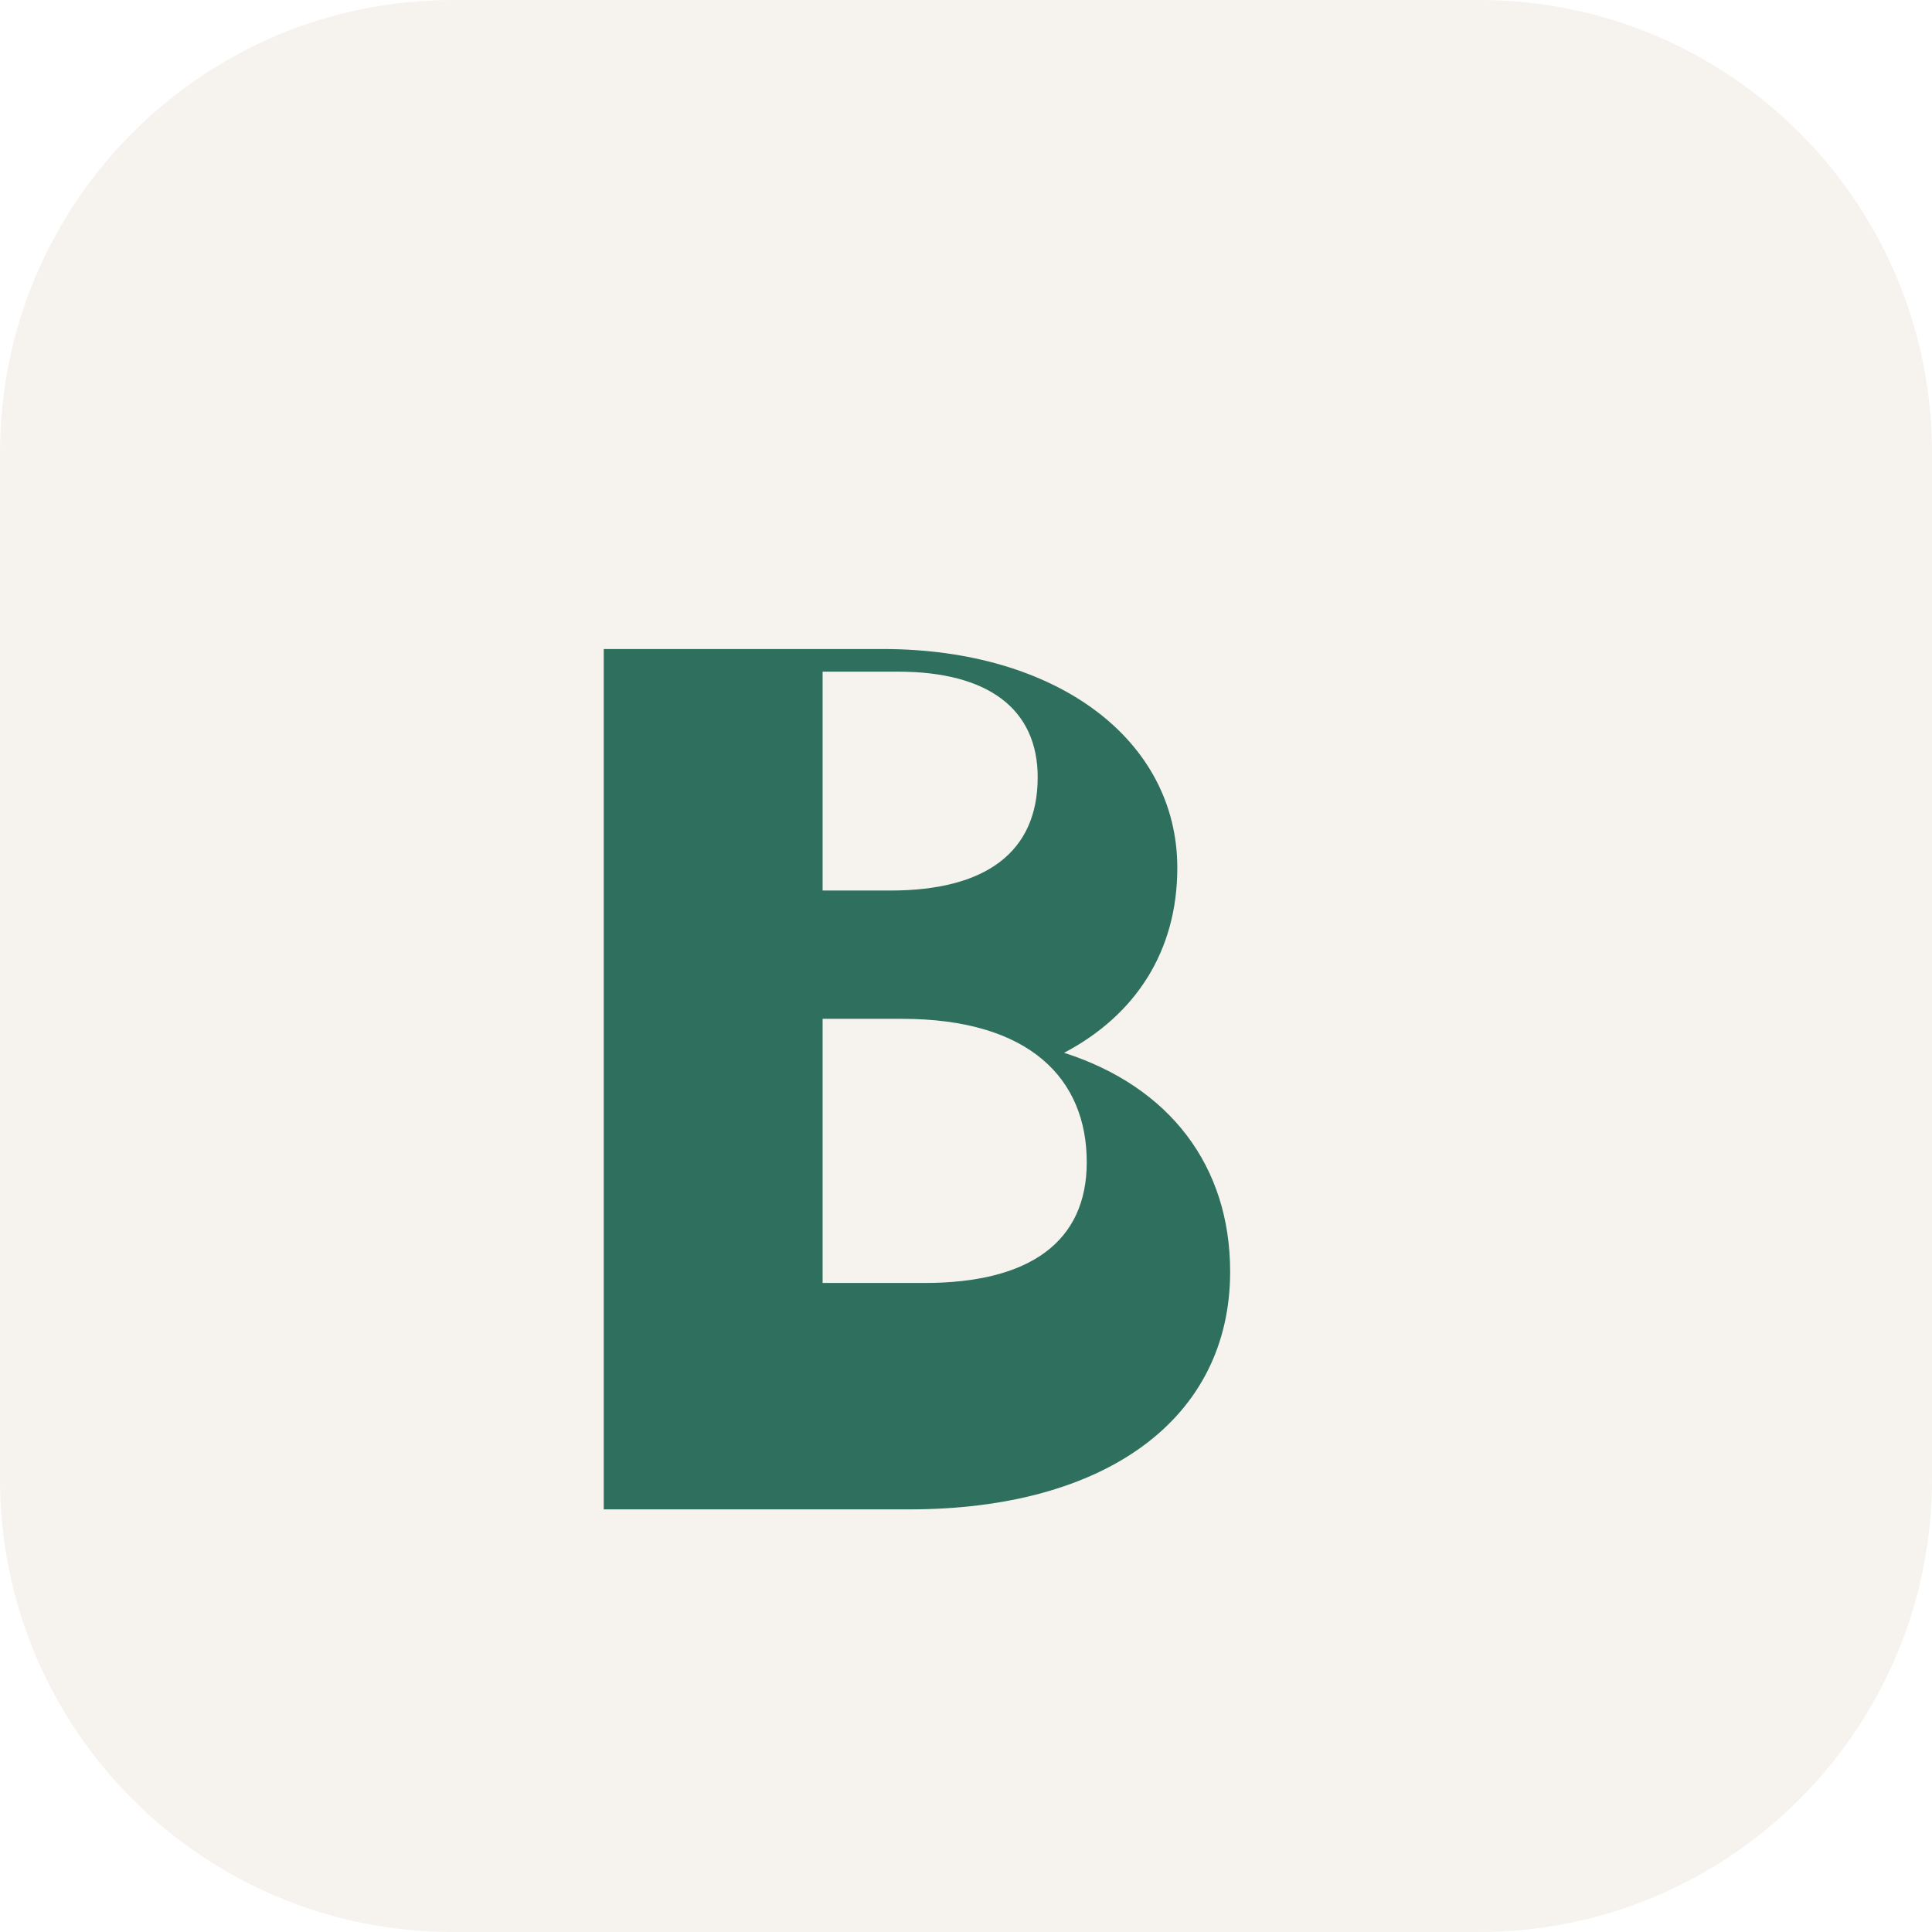
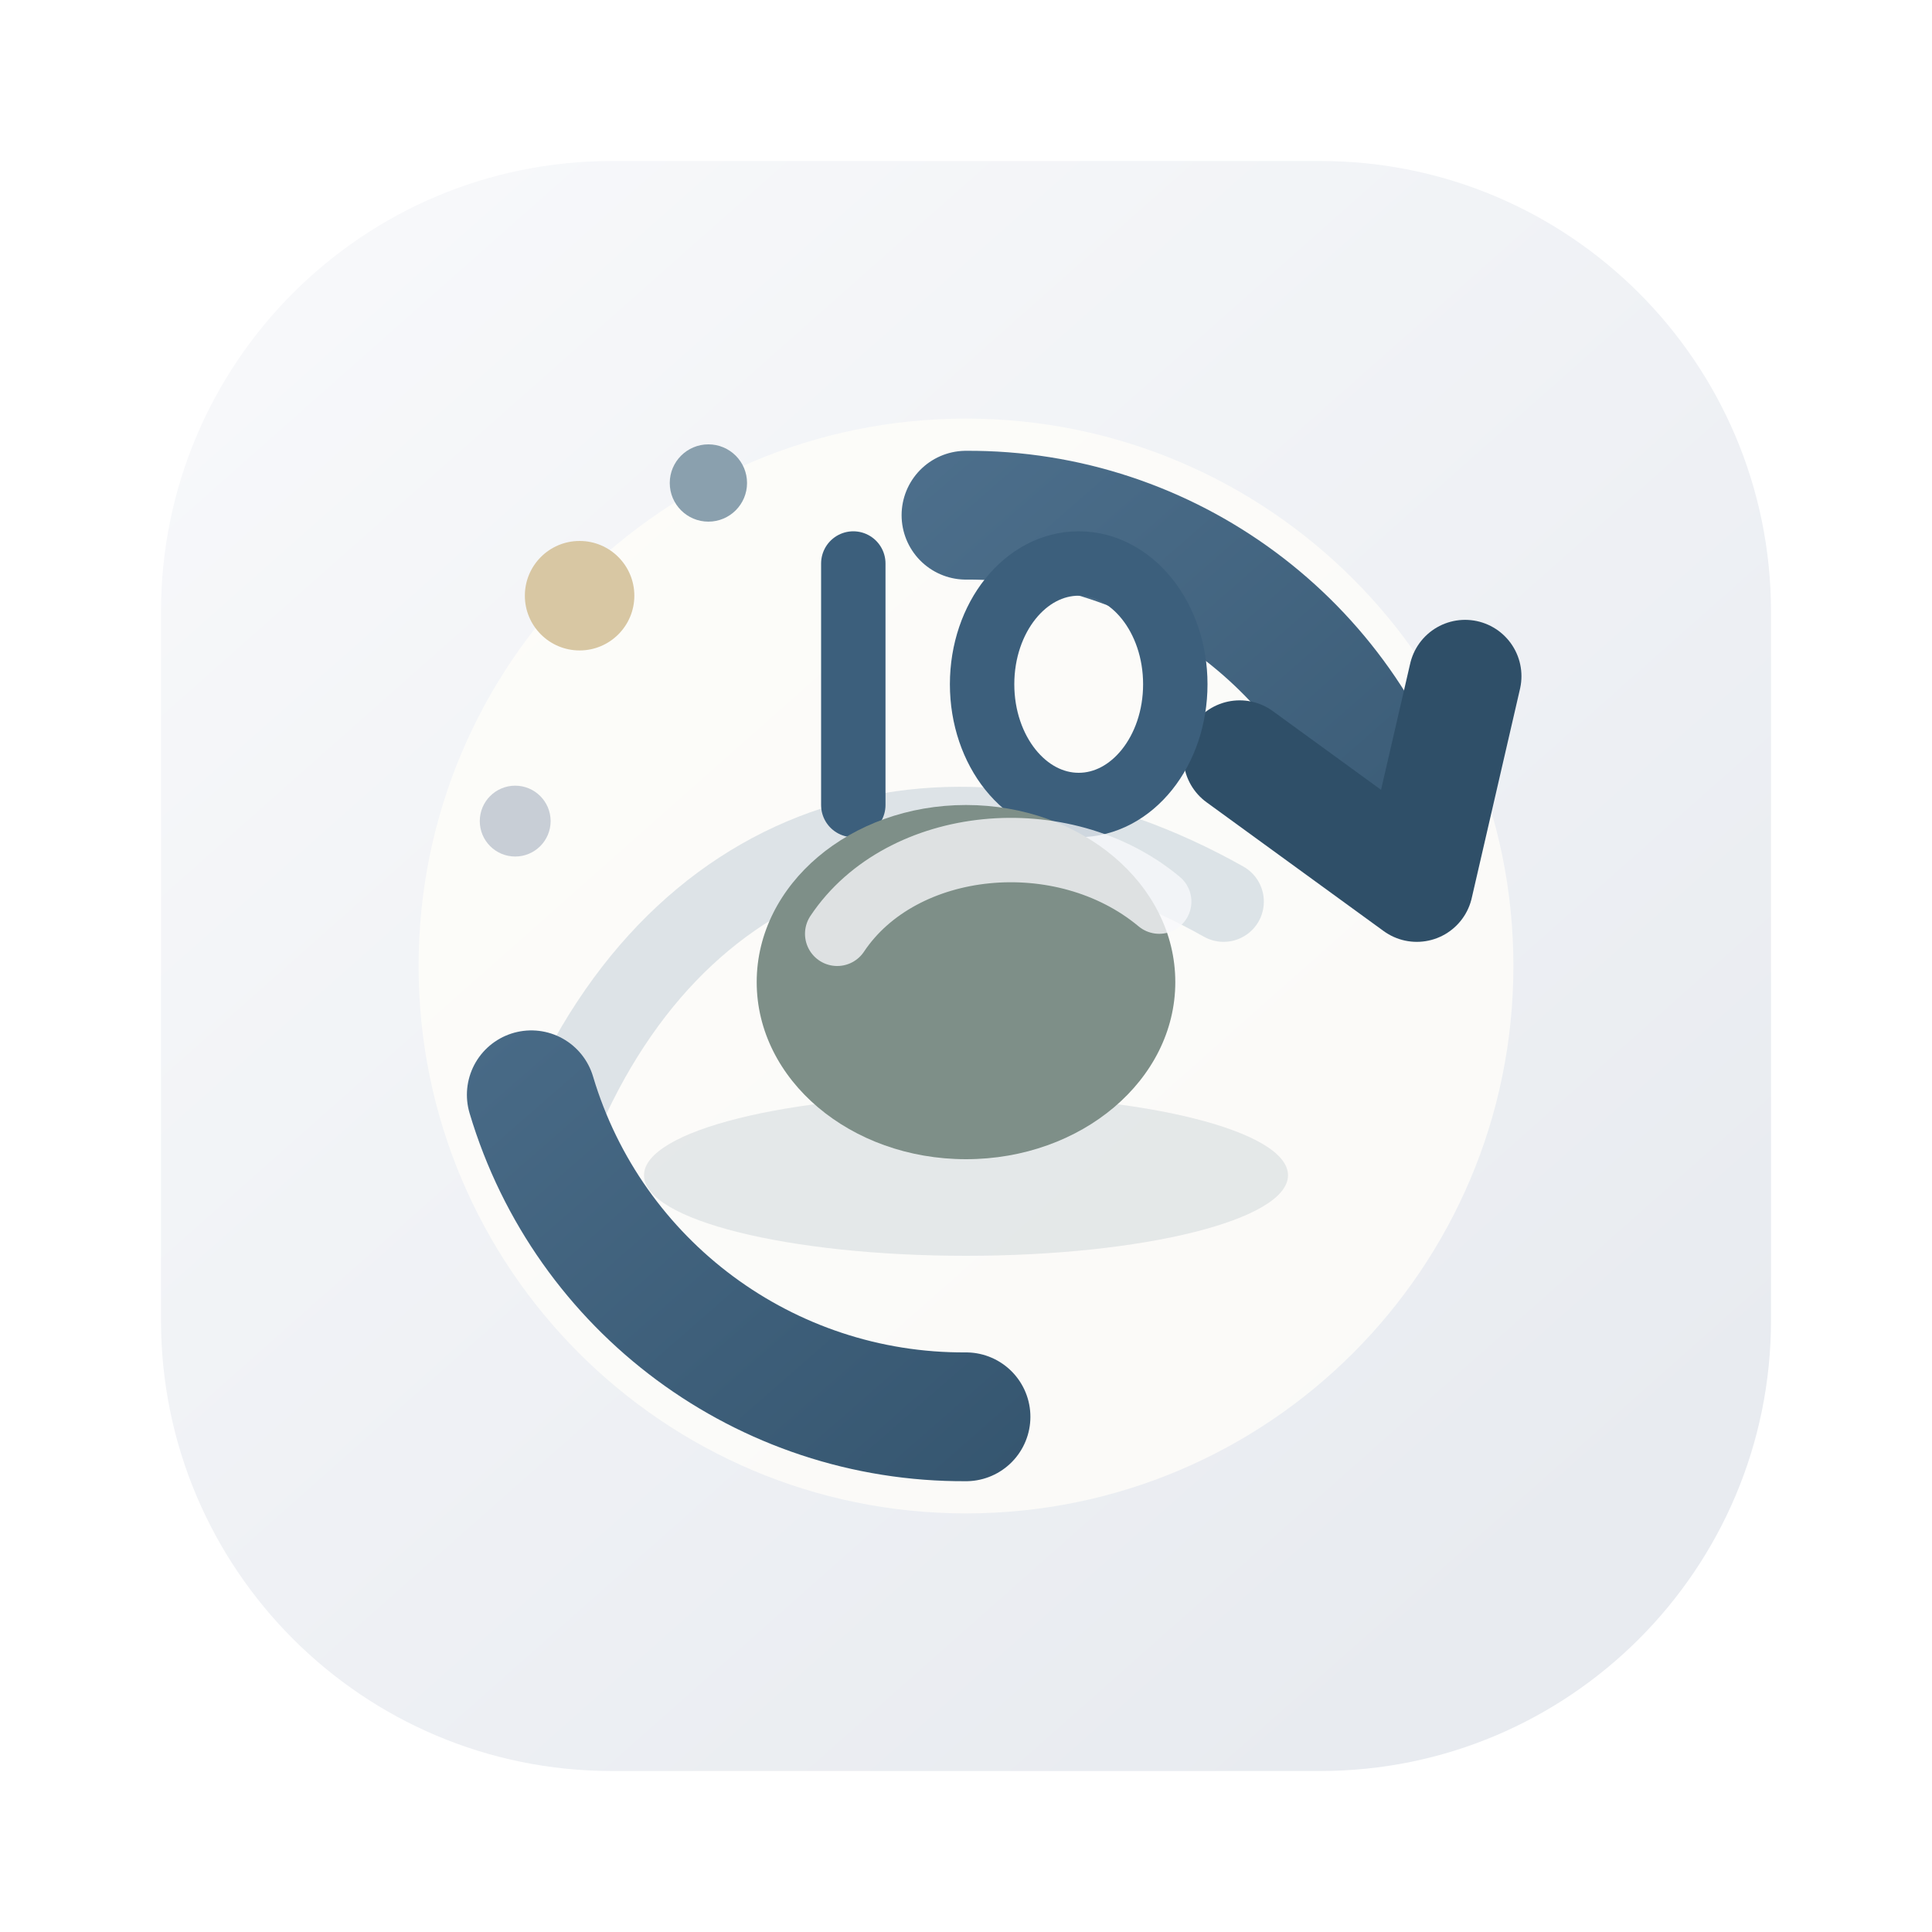
- <svg xmlns="http://www.w3.org/2000/svg" viewBox="0 0 512 512" role="img" aria-label="focusdam">
-   <rect width="512" height="512" rx="120" fill="#f6f3ee" />
-   <path d="M160 340V172h74c46 0 78 24 78 58 0 22-11 39-30 49 28 9 44 30 44 58 0 39-33 63-85 63h-81zm58-104h18c25 0 39-10 39-30 0-18-13-28-37-28h-20v58zm0 34v70h27c28 0 43-11 43-32 0-22-15-38-49-38h-21z" fill="#2f6f5e" />
+ <svg xmlns="http://www.w3.org/2000/svg" viewBox="0 0 120 120" role="img" aria-label="집중이담 앱 아이콘">
+   <defs>
+     <linearGradient id="symbolBg" x1="15" x2="93" y1="12" y2="100" gradientUnits="userSpaceOnUse">
+       <stop offset="0" stop-color="#f8f9fb" />
+       <stop offset="1" stop-color="#e8ebf0" />
+     </linearGradient>
+     <linearGradient id="symbolMark" x1="28" x2="84" y1="28" y2="92" gradientUnits="userSpaceOnUse">
+       <stop offset="0" stop-color="#557896" />
+       <stop offset="1" stop-color="#2f4f68" />
+     </linearGradient>
+   </defs>
+   <rect x="10" y="10" width="100" height="100" rx="28" fill="url(#symbolBg)" />
+   <circle cx="60" cy="60" r="34" fill="#fffefa" opacity="0.78" />
+   <circle cx="36" cy="37" r="3.4" fill="#d8c7a3" />
+   <circle cx="44" cy="30" r="2.4" fill="#8aa0ae" />
+   <circle cx="32" cy="51" r="2.2" fill="#c8ced6" />
+   <path d="M35 69c8-18 25-22 41-13" fill="none" stroke="#cad5dc" stroke-linecap="round" stroke-width="5" opacity="0.62" />
+   <path d="M60 32a28 28 0 0 1 27 20" fill="none" stroke="url(#symbolMark)" stroke-linecap="round" stroke-width="8" />
+   <path d="M60 88a28 28 0 0 1-27-20" fill="none" stroke="url(#symbolMark)" stroke-linecap="round" stroke-width="8" />
+   <path d="M91 42l-3 13-11-8" fill="none" stroke="#2f4f68" stroke-linecap="round" stroke-linejoin="round" stroke-width="7" />
+   <path d="M53 35v15" stroke="#3c5f7c" stroke-linecap="round" stroke-width="4" />
+   <ellipse cx="67" cy="42.5" rx="6" ry="7.5" fill="none" stroke="#3c5f7c" stroke-width="4" />
+   <ellipse cx="60" cy="73" rx="20" ry="5" fill="#2f4f68" opacity="0.11" />
+   <ellipse cx="60" cy="61" rx="13" ry="11" fill="#7e8f88" />
+   <path d="M52 58c4-6 14-7 20-2" fill="none" stroke="#f8f9fb" stroke-linecap="round" stroke-width="4" opacity="0.78" />
</svg>
